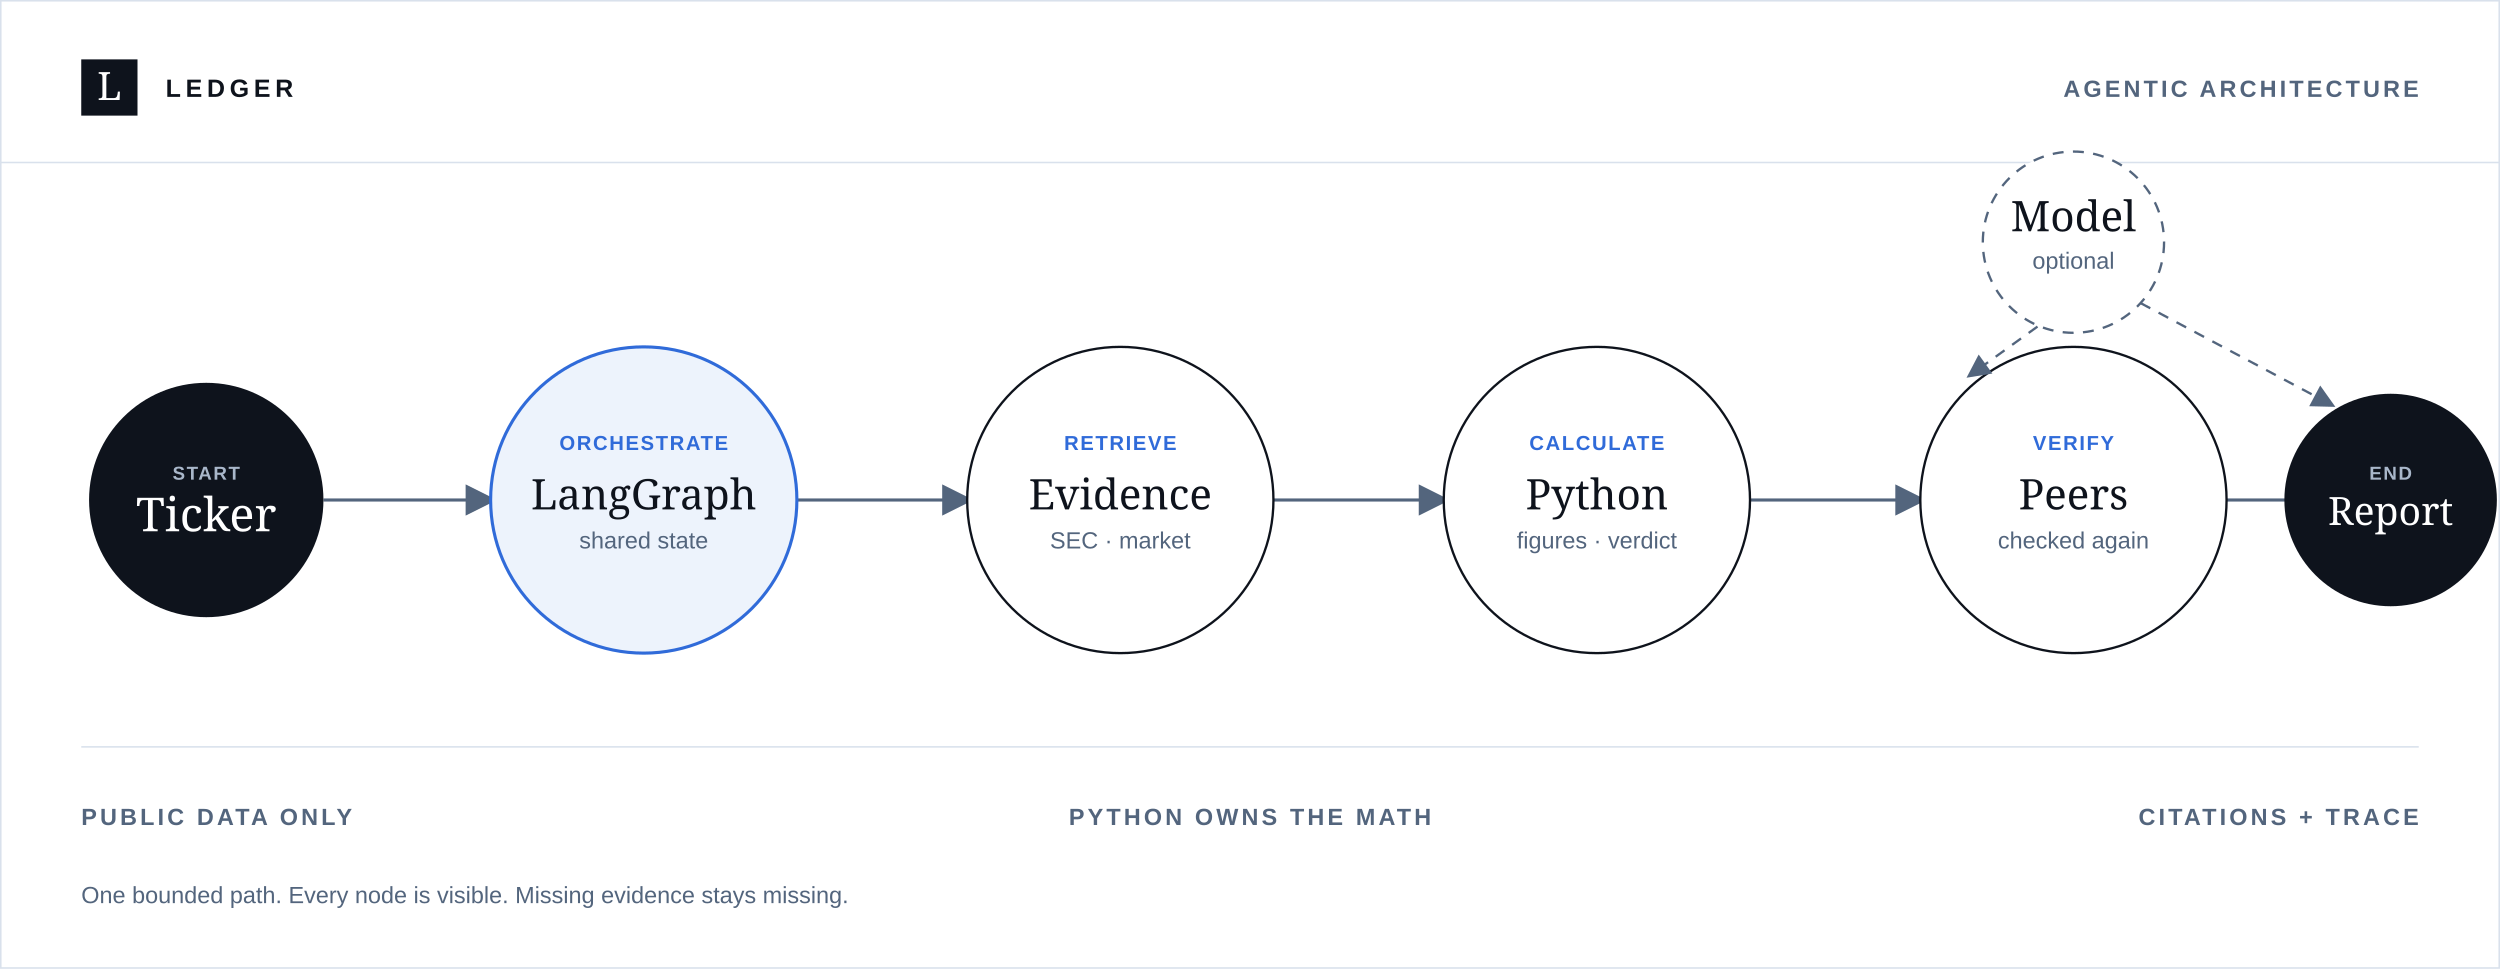
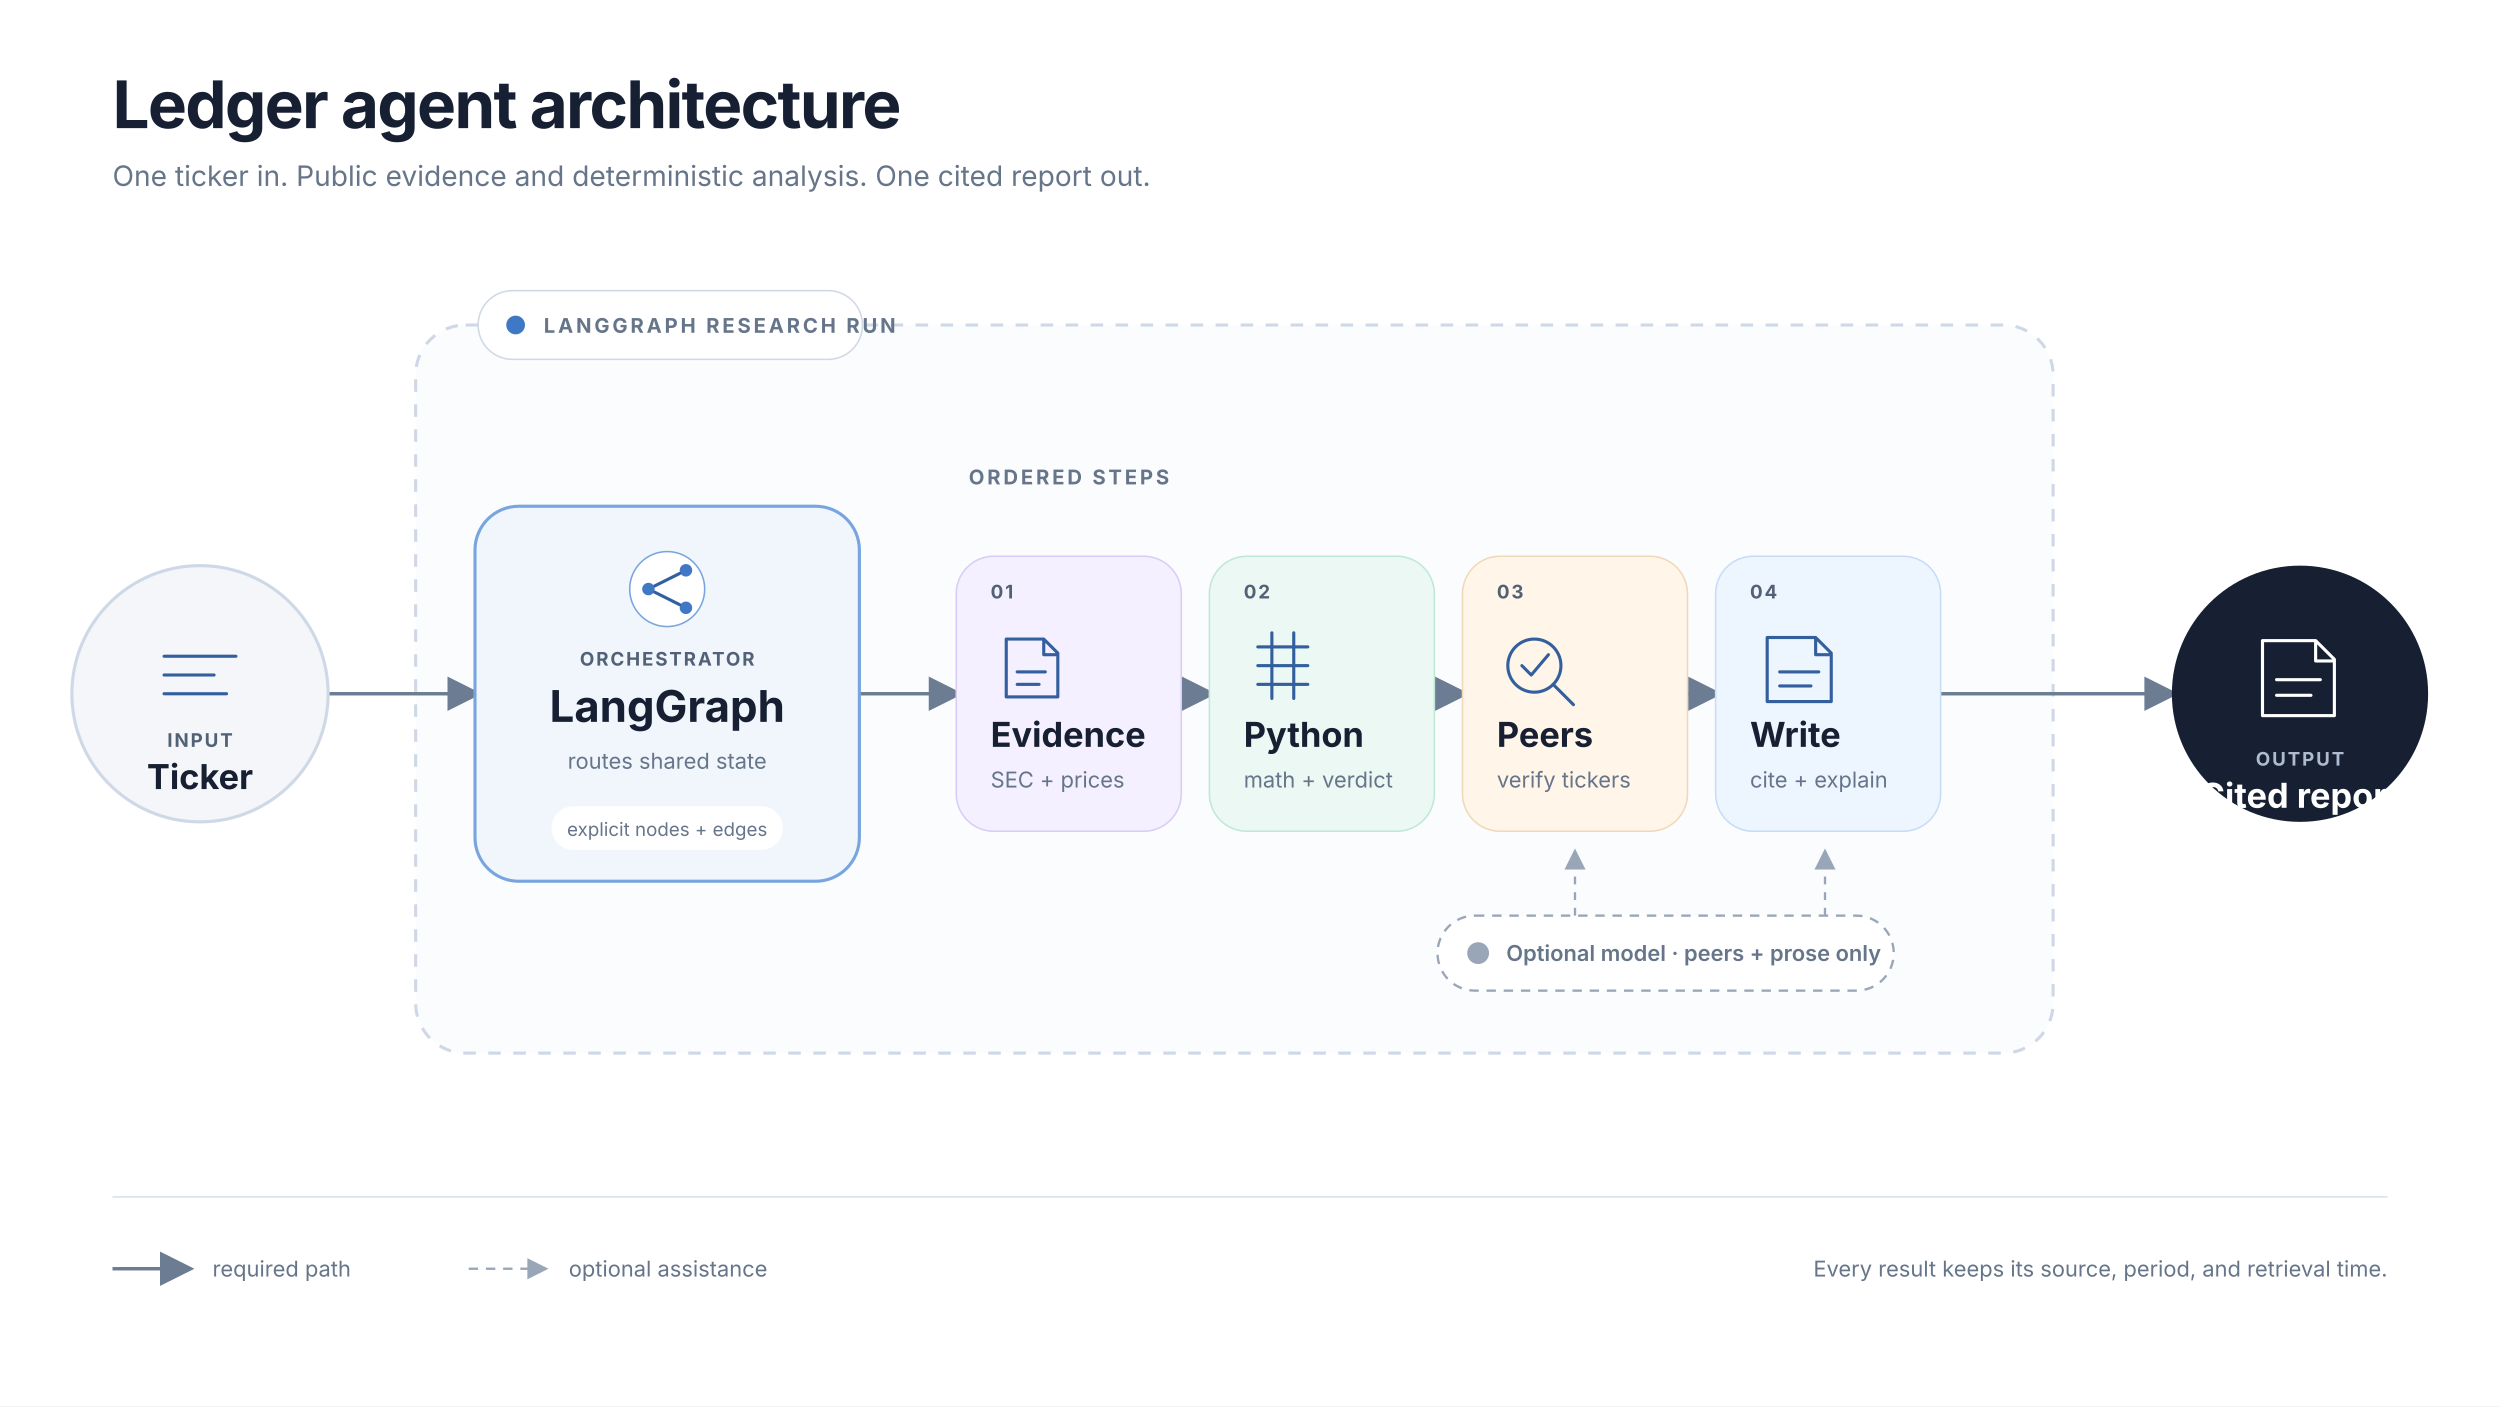
- <svg xmlns="http://www.w3.org/2000/svg" width="1600" height="620" viewBox="0 0 1600 620" role="img" aria-labelledby="title desc">
+ <svg xmlns="http://www.w3.org/2000/svg" width="1600" height="900" viewBox="0 0 1600 900" role="img" aria-labelledby="title desc">
  <defs>
    <marker id="arrow" markerWidth="10" markerHeight="10" refX="8" refY="5" orient="auto">
-       <path d="M0 0L10 5L0 10Z" fill="#53657d" />
+       <path d="M0 0L10 5L0 10Z" fill="#6b7c93" />
+     </marker>
+     <marker id="arrow-soft" markerWidth="9" markerHeight="9" refX="7" refY="4.5" orient="auto">
+       <path d="M0 0L9 4.5L0 9Z" fill="#98a6b8" />
    </marker>
    <style>
-       .sans { font-family: "DM Sans", "Segoe UI", Arial, sans-serif; }
-       .serif { font-family: "Instrument Serif", Georgia, serif; }
-       .kicker { fill: #53657d; font-size: 15px; font-weight: 700; letter-spacing: 2px; }
-       .name { fill: #0e131c; font-size: 27px; }
-       .note { fill: #53657d; font-size: 15px; }
-       .step { fill: #306bd9; font-size: 13px; font-weight: 700; letter-spacing: 1px; }
+       text { font-family: Inter, "Segoe UI", Arial, sans-serif; }
+       .ink { fill: #172033; }
+       .muted { fill: #66758a; }
+       .eyebrow { fill: #66758a; font-size: 13px; font-weight: 700; letter-spacing: 1.8px; }
+       .step { fill: #526175; font-size: 12px; font-weight: 700; letter-spacing: 1.2px; }
+       .label { fill: #172033; font-size: 22px; font-weight: 650; }
+       .note { fill: #66758a; font-size: 14px; }
+       .icon { fill: none; stroke: #335f9e; stroke-width: 2; stroke-linecap: round; stroke-linejoin: round; }
    </style>
  </defs>
-   <rect width="1600" height="620" fill="#ffffff" />
-   <rect x="0.5" y="0.5" width="1599" height="619" fill="none" stroke="#d9e1ec" />
-   <g class="sans">
-     <rect x="52" y="38" width="36" height="36" fill="#0e131c" />
-     <text x="70" y="64" text-anchor="middle" fill="#ffffff" class="serif" font-size="25">L</text>
-     <text x="106" y="62" fill="#0e131c" font-size="16" font-weight="700" letter-spacing="3">LEDGER</text>
-     <text x="1548" y="62" text-anchor="end" class="kicker">AGENTIC ARCHITECTURE</text>
+   <rect width="1600" height="900" fill="#ffffff" />
+   <g>
+     <text x="72" y="82" class="ink" font-size="42" font-weight="700" letter-spacing="-1.1">Ledger agent architecture</text>
+     <text x="72" y="119" class="muted" font-size="18">One ticker in. Public evidence and deterministic analysis. One cited report out.</text>
  </g>
-   <line x1="0" y1="104" x2="1600" y2="104" stroke="#d9e1ec" />
-   <g fill="none" stroke="#53657d" stroke-width="2" marker-end="url(#arrow)">
-     <path d="M207 320H314" />
-     <path d="M510 320H619" />
-     <path d="M815 320H924" />
-     <path d="M1120 320H1229" />
-     <path d="M1425 320H1502" />
+   <rect x="266" y="208" width="1048" height="466" rx="32" fill="#fbfcfe" stroke="#cfd8e6" stroke-width="2" stroke-dasharray="8 8" />
+   <rect x="306" y="186" width="246" height="44" rx="22" fill="#ffffff" stroke="#cfd8e6" />
+   <circle cx="330" cy="208" r="6" fill="#3f78c5" />
+   <text x="348" y="213" class="eyebrow">LANGGRAPH RESEARCH RUN</text>
+   <g fill="none" stroke="#6b7c93" stroke-width="2.2" marker-end="url(#arrow)">
+     <path d="M210 444H304" />
+     <path d="M550 444H612" />
+     <path d="M756 444H774" />
+     <path d="M918 444H936" />
+     <path d="M1080 444H1098" />
+     <path d="M1242 444H1390" />
  </g>
-   <g class="sans">
-     <circle cx="132" cy="320" r="75" fill="#0e131c" />
-     <text x="132" y="307" text-anchor="middle" fill="#a9b7ca" font-size="12" font-weight="700" letter-spacing="1">START</text>
-     <text x="132" y="340" text-anchor="middle" fill="#ffffff" class="serif" font-size="30">Ticker</text>
-     <circle cx="412" cy="320" r="98" fill="#edf3fc" stroke="#306bd9" stroke-width="2" />
-     <text x="412" y="288" text-anchor="middle" class="step">ORCHESTRATE</text>
-     <text x="412" y="326" text-anchor="middle" class="name serif">LangGraph</text>
-     <text x="412" y="351" text-anchor="middle" class="note">shared state</text>
-     <circle cx="717" cy="320" r="98" fill="#ffffff" stroke="#0e131c" stroke-width="1.5" />
-     <text x="717" y="288" text-anchor="middle" class="step">RETRIEVE</text>
-     <text x="717" y="326" text-anchor="middle" class="name serif">Evidence</text>
-     <text x="717" y="351" text-anchor="middle" class="note">SEC · market</text>
-     <circle cx="1022" cy="320" r="98" fill="#ffffff" stroke="#0e131c" stroke-width="1.5" />
-     <text x="1022" y="288" text-anchor="middle" class="step">CALCULATE</text>
-     <text x="1022" y="326" text-anchor="middle" class="name serif">Python</text>
-     <text x="1022" y="351" text-anchor="middle" class="note">figures · verdict</text>
-     <circle cx="1327" cy="320" r="98" fill="#ffffff" stroke="#0e131c" stroke-width="1.5" />
-     <text x="1327" y="288" text-anchor="middle" class="step">VERIFY</text>
-     <text x="1327" y="326" text-anchor="middle" class="name serif">Peers</text>
-     <text x="1327" y="351" text-anchor="middle" class="note">checked again</text>
-     <circle cx="1530" cy="320" r="68" fill="#0e131c" />
-     <text x="1530" y="307" text-anchor="middle" fill="#a9b7ca" font-size="12" font-weight="700" letter-spacing="1">END</text>
-     <text x="1530" y="336" text-anchor="middle" fill="#ffffff" class="serif" font-size="25">Report</text>
+   <g>
+     <circle cx="128" cy="444" r="82" fill="#f4f6f9" stroke="#cfd8e6" stroke-width="2" />
+     <path d="M105 420h46M105 432h32M105 444h40" class="icon" />
+     <text x="128" y="478" text-anchor="middle" class="step">INPUT</text>
+     <text x="128" y="505" text-anchor="middle" class="label">Ticker</text>
  </g>
-   <g class="sans">
-     <circle cx="1327" cy="155" r="58" fill="#ffffff" stroke="#53657d" stroke-width="1.5" stroke-dasharray="7 6" />
-     <text x="1327" y="148" text-anchor="middle" class="name serif" font-size="22">Model</text>
-     <text x="1327" y="172" text-anchor="middle" class="note" font-size="13">optional</text>
-     <path d="M1304 209L1261 240" fill="none" stroke="#53657d" stroke-width="1.5" stroke-dasharray="7 6" marker-end="url(#arrow)" />
-     <path d="M1370 194L1492 259" fill="none" stroke="#53657d" stroke-width="1.5" stroke-dasharray="7 6" marker-end="url(#arrow)" />
+   <g>
+     <rect x="304" y="324" width="246" height="240" rx="28" fill="#f1f6fd" stroke="#78a5df" stroke-width="2" />
+     <circle cx="427" cy="377" r="24" fill="#ffffff" stroke="#78a5df" />
+     <circle cx="415" cy="377" r="4" fill="#3f78c5" />
+     <circle cx="439" cy="365" r="4" fill="#3f78c5" />
+     <circle cx="439" cy="389" r="4" fill="#3f78c5" />
+     <path d="M419 375L435 367M419 379L435 387" class="icon" />
+     <text x="427" y="426" text-anchor="middle" class="step">ORCHESTRATOR</text>
+     <text x="427" y="462" text-anchor="middle" class="ink" font-size="28" font-weight="700">LangGraph</text>
+     <text x="427" y="492" text-anchor="middle" class="note">routes shared state</text>
+     <rect x="353" y="516" width="148" height="28" rx="14" fill="#ffffff" />
+     <text x="427" y="535" text-anchor="middle" class="muted" font-size="12">explicit nodes + edges</text>
  </g>
-   <line x1="52" y1="478" x2="1548" y2="478" stroke="#d9e1ec" />
-   <g class="sans kicker" font-size="13">
-     <text x="52" y="528">PUBLIC DATA ONLY</text>
-     <text x="800" y="528" text-anchor="middle">PYTHON OWNS THE MATH</text>
-     <text x="1548" y="528" text-anchor="end">CITATIONS + TRACE</text>
+   <g>
+     <text x="620" y="310" class="eyebrow">ORDERED STEPS</text>
+     <g>
+       <rect x="612" y="356" width="144" height="176" rx="24" fill="#f4f0ff" stroke="#d9ccf6" />
+       <text x="634" y="383" class="step">01</text>
+       <path d="M644 409h24l9 9v28h-33zM668 409v10h9M651 430h18M651 438h14" class="icon" />
+       <text x="634" y="478" class="label">Evidence</text>
+       <text x="634" y="504" class="note">SEC + prices</text>
+     </g>
+     <g>
+       <rect x="774" y="356" width="144" height="176" rx="24" fill="#ebf8f3" stroke="#bfe8d7" />
+       <text x="796" y="383" class="step">02</text>
+       <path d="M805 414h32M805 426h32M805 438h32M814 405v42M828 405v42" class="icon" />
+       <text x="796" y="478" class="label">Python</text>
+       <text x="796" y="504" class="note">math + verdict</text>
+     </g>
+     <g>
+       <rect x="936" y="356" width="144" height="176" rx="24" fill="#fff5e9" stroke="#f1d8b9" />
+       <text x="958" y="383" class="step">03</text>
+       <circle cx="982" cy="426" r="17" class="icon" />
+       <path d="M994 438l13 13M974 426l6 6 11-13" class="icon" />
+       <text x="958" y="478" class="label">Peers</text>
+       <text x="958" y="504" class="note">verify tickers</text>
+     </g>
+     <g>
+       <rect x="1098" y="356" width="144" height="176" rx="24" fill="#edf5ff" stroke="#c6dcf7" />
+       <text x="1120" y="383" class="step">04</text>
+       <path d="M1131 408h31l10 10v31h-41zM1162 408v11h10M1139 430h25M1139 439h20" class="icon" />
+       <text x="1120" y="478" class="label">Write</text>
+       <text x="1120" y="504" class="note">cite + explain</text>
+     </g>
  </g>
-   <text x="52" y="578" class="sans note">One bounded path. Every node is visible. Missing evidence stays missing.</text>
+   <g>
+     <rect x="920" y="586" width="292" height="48" rx="24" fill="#ffffff" stroke="#98a6b8" stroke-width="1.5" stroke-dasharray="6 5" />
+     <circle cx="946" cy="610" r="7" fill="#98a6b8" />
+     <text x="964" y="615" class="muted" font-size="14" font-weight="600">Optional model · peers + prose only</text>
+     <path d="M1008 586V546" fill="none" stroke="#98a6b8" stroke-width="1.5" stroke-dasharray="5 5" marker-end="url(#arrow-soft)" />
+     <path d="M1168 586V546" fill="none" stroke="#98a6b8" stroke-width="1.5" stroke-dasharray="5 5" marker-end="url(#arrow-soft)" />
+   </g>
+   <g>
+     <circle cx="1472" cy="444" r="82" fill="#172033" />
+     <path d="M1448 410h34l12 12v36h-46zM1482 410v13h12M1457 435h28M1457 445h22" fill="none" stroke="#ffffff" stroke-width="2" stroke-linecap="round" stroke-linejoin="round" />
+     <text x="1472" y="490" text-anchor="middle" fill="#aebbd0" font-size="12" font-weight="700" letter-spacing="1.2">OUTPUT</text>
+     <text x="1472" y="517" text-anchor="middle" fill="#ffffff" font-size="22" font-weight="650">Cited report</text>
+   </g>
+   <g>
+     <line x1="72" y1="766" x2="1528" y2="766" stroke="#d9e0ea" />
+     <path d="M72 812h48" fill="none" stroke="#6b7c93" stroke-width="2.2" marker-end="url(#arrow)" />
+     <text x="136" y="817" class="muted" font-size="14">required path</text>
+     <path d="M300 812h48" fill="none" stroke="#98a6b8" stroke-width="1.5" stroke-dasharray="6 5" marker-end="url(#arrow-soft)" />
+     <text x="364" y="817" class="muted" font-size="14">optional assistance</text>
+     <text x="1528" y="817" text-anchor="end" class="muted" font-size="14">Every result keeps its source, period, and retrieval time.</text>
+   </g>
</svg>
